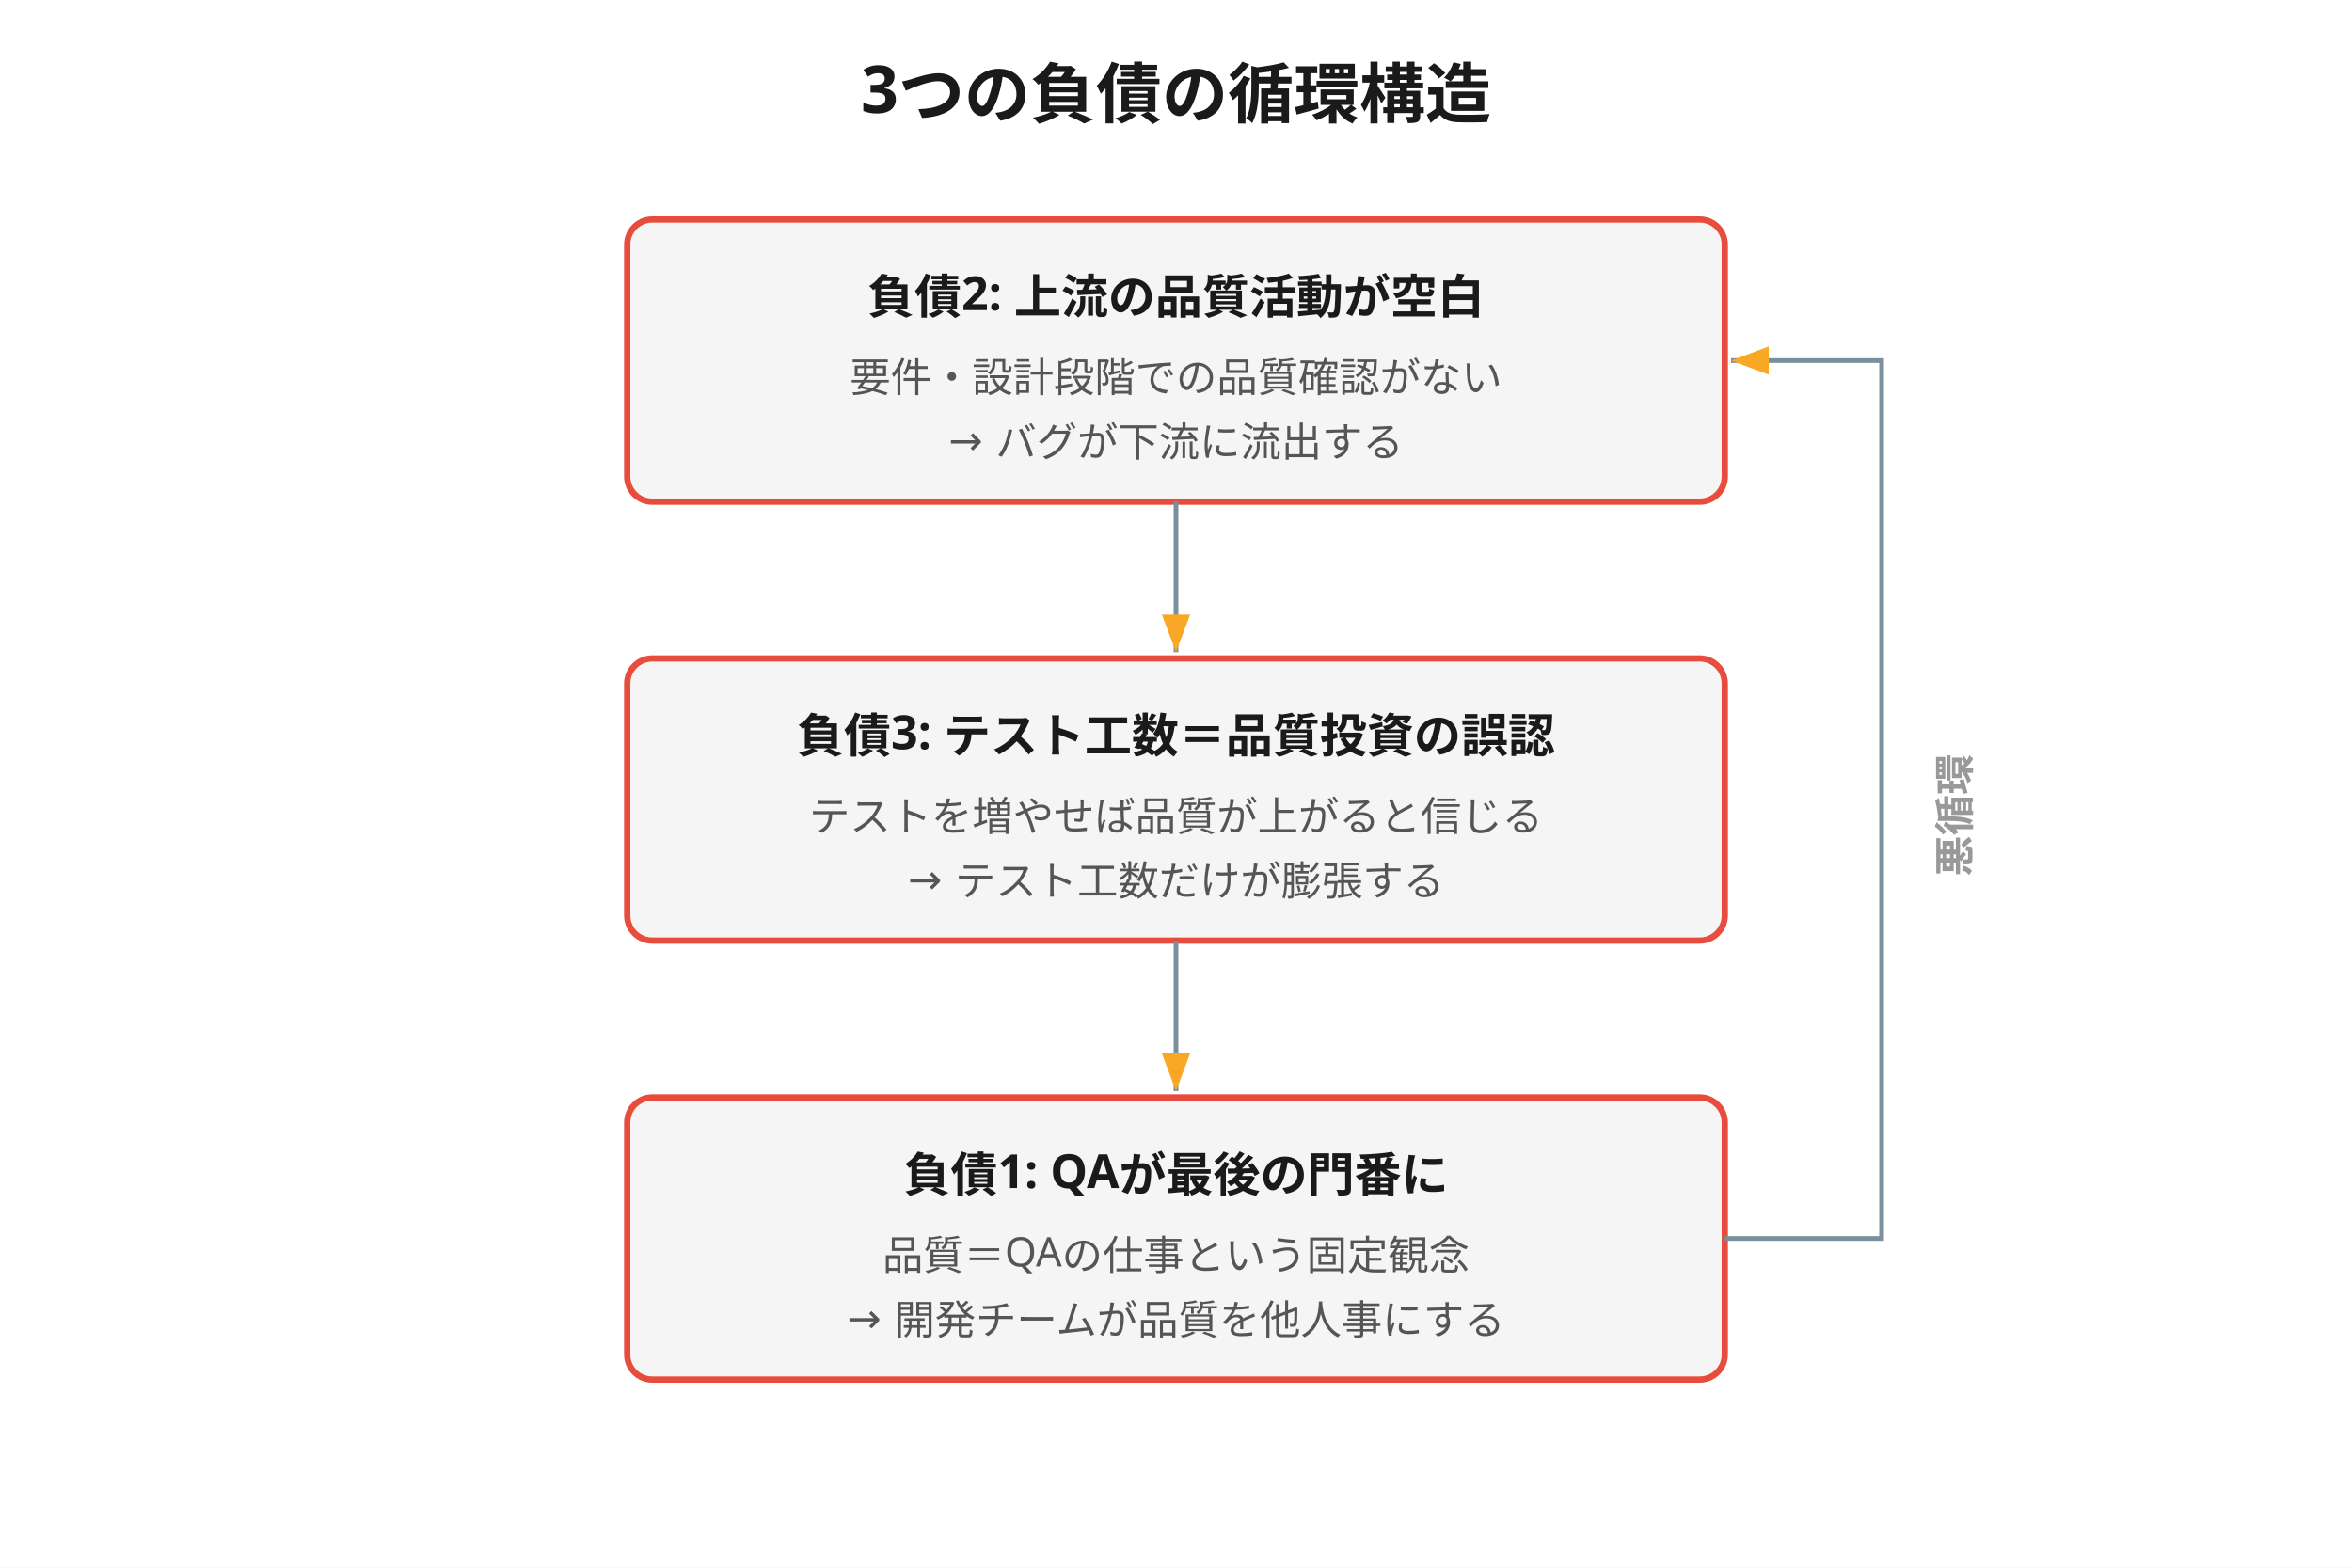
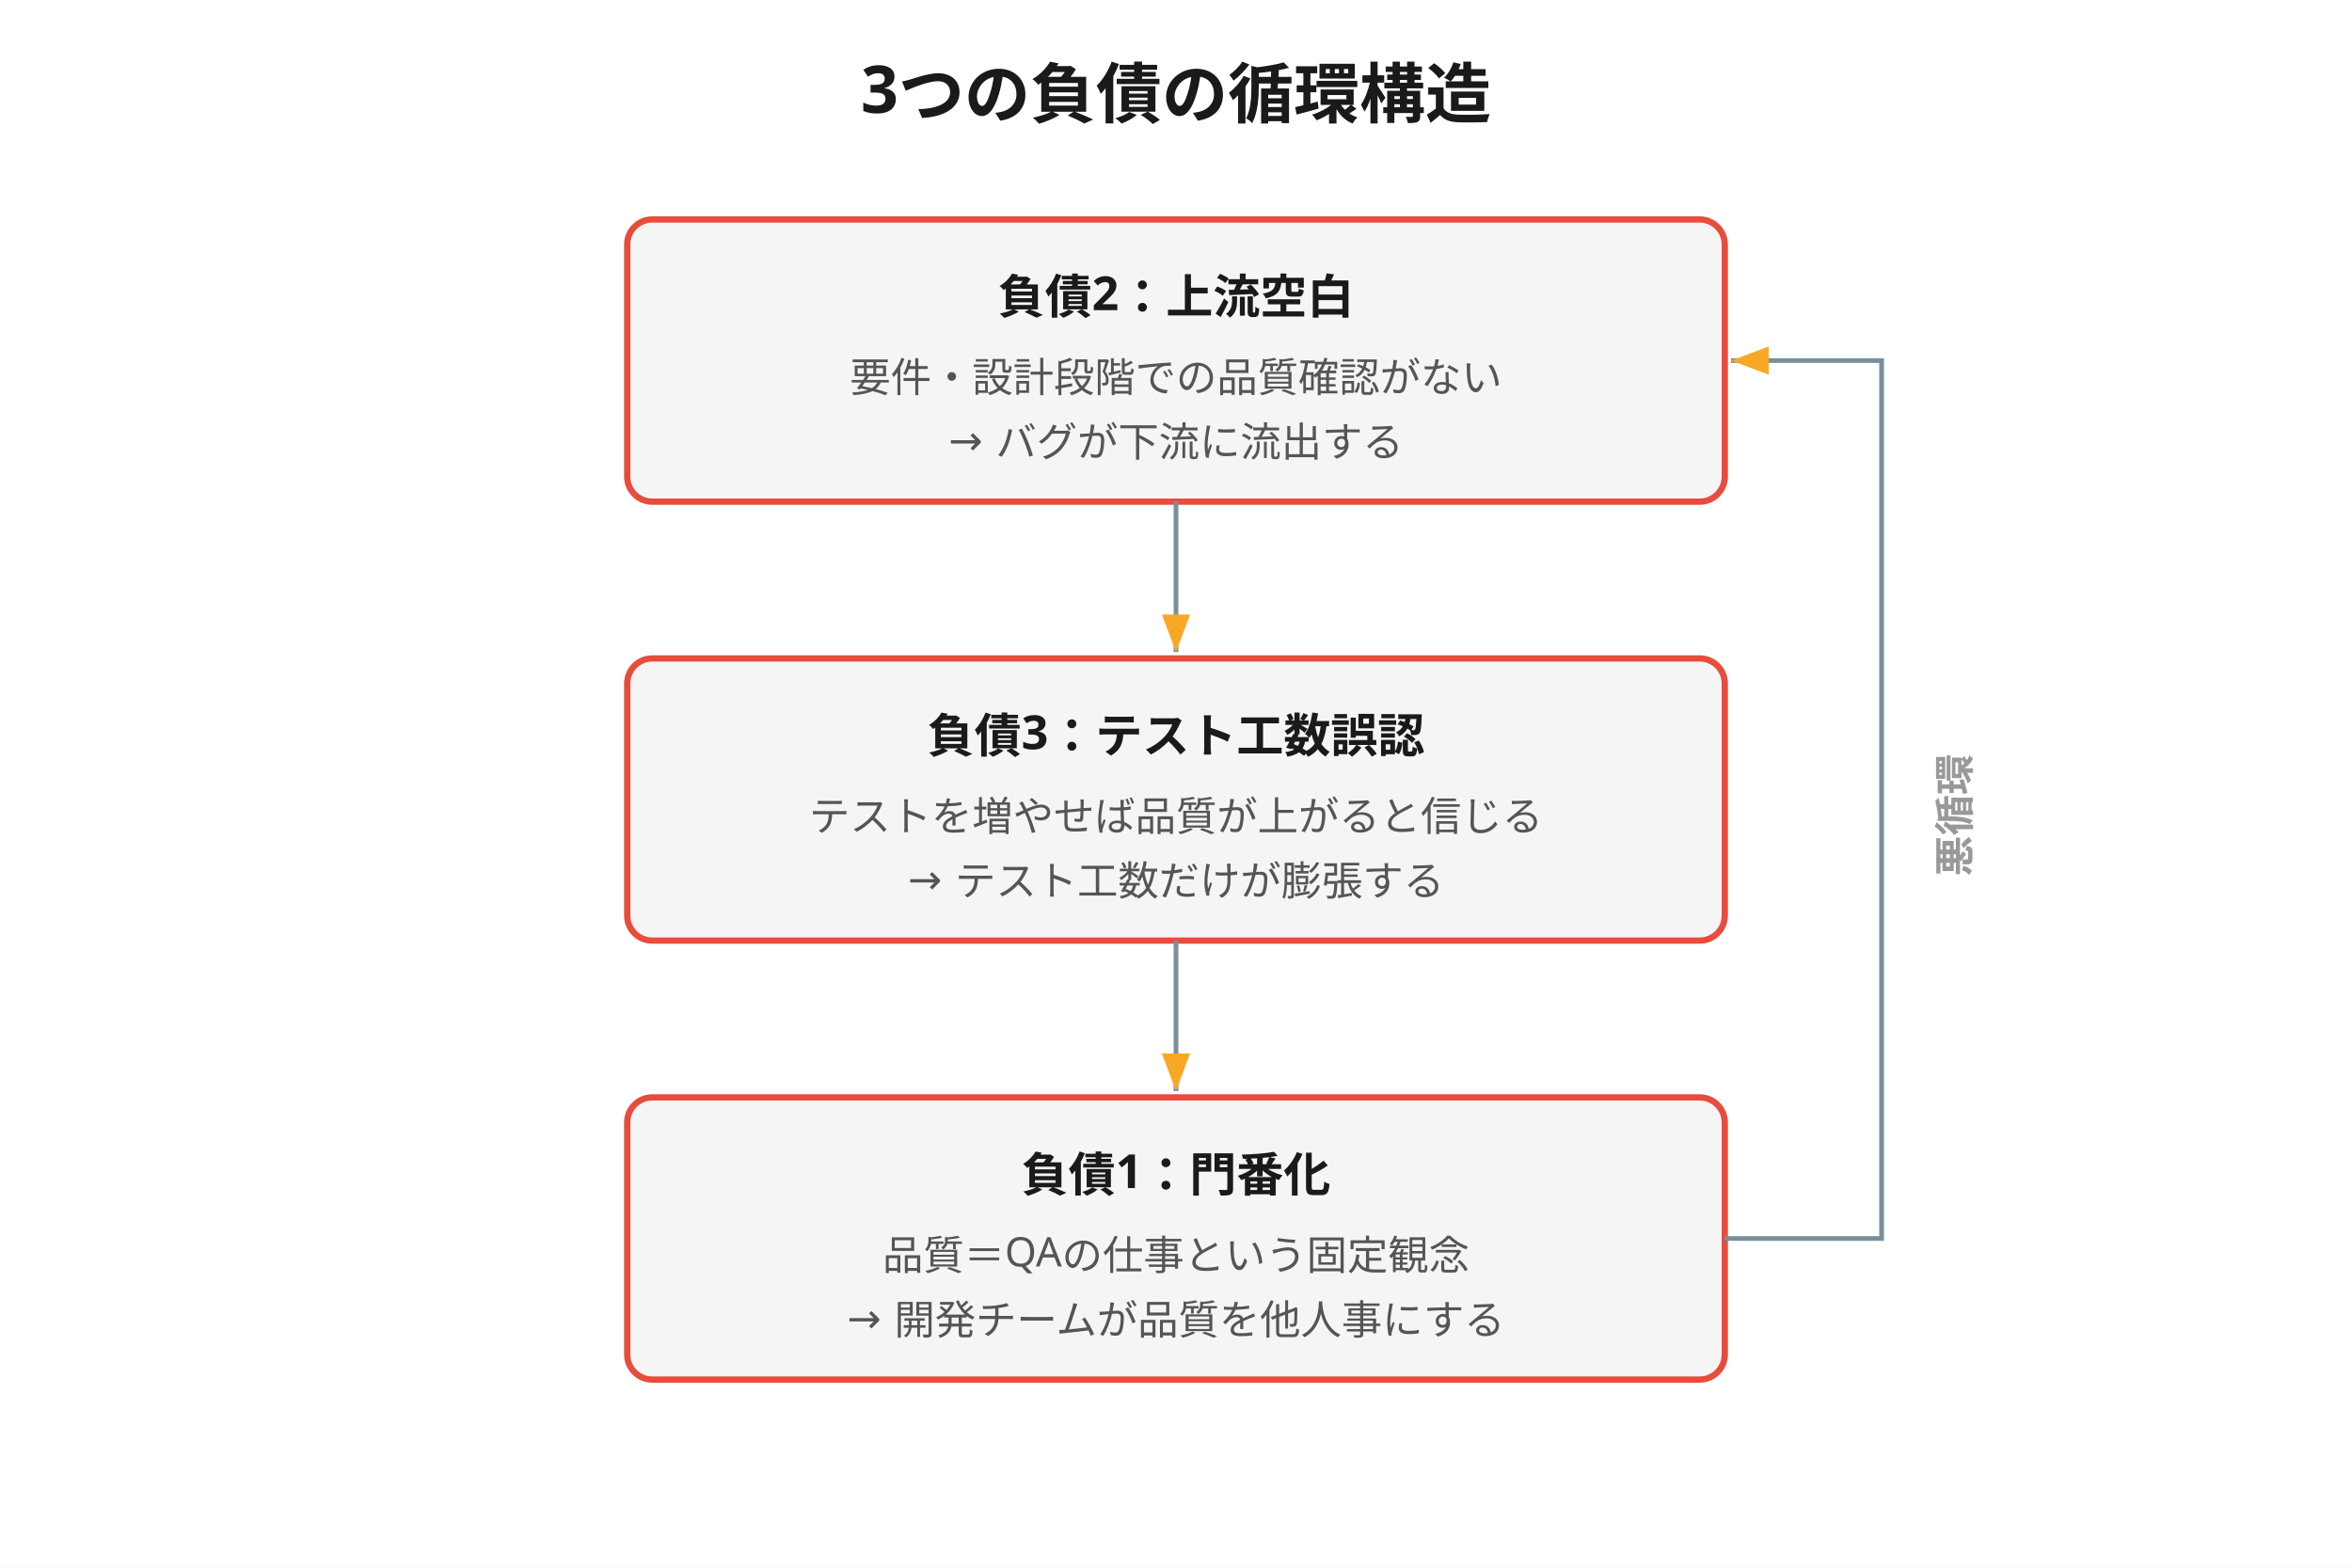
<svg xmlns="http://www.w3.org/2000/svg" viewBox="0 0 750 500" font-family="'Hiragino Sans', 'Hiragino Kaku Gothic ProN', sans-serif">
  <defs>
    <marker id="arrow" markerWidth="8" markerHeight="6" refX="8" refY="3" orient="auto">
      <polygon points="0,0 8,3 0,6" fill="#F9A825" />
    </marker>
  </defs>
  <rect width="750" height="500" fill="#ffffff" />
  <text x="375" y="36" text-anchor="middle" font-size="21" font-weight="bold" fill="#1a1a1a">3つの負債の循環構造</text>
  <rect x="200" y="70" width="350" height="90" rx="8" fill="#F5F5F5" stroke="#E74C3C" stroke-width="2" />
-   <text x="375" y="100" text-anchor="middle" font-size="15" font-weight="bold" fill="#1a1a1a">負債2: 上流の品質活動が空白</text>
+   <text x="375" y="100" text-anchor="middle" font-size="15" font-weight="bold" fill="#1a1a1a">負債2：上流空白</text>
  <text x="375" y="125" text-anchor="middle" font-size="13" fill="#555">要件・設計段階での品質確認がない</text>
  <text x="375" y="145" text-anchor="middle" font-size="13" fill="#555">→ バグが下流に流出する</text>
  <line x1="375" y1="160" x2="375" y2="208" stroke="#78909C" stroke-width="1.5" marker-end="url(#arrow)" />
  <rect x="200" y="210" width="350" height="90" rx="8" fill="#F5F5F5" stroke="#E74C3C" stroke-width="2" />
-   <text x="375" y="240" text-anchor="middle" font-size="15" font-weight="bold" fill="#1a1a1a">負債3: テスト工数＝品質投資の誤認</text>
+   <text x="375" y="240" text-anchor="middle" font-size="15" font-weight="bold" fill="#1a1a1a">負債3：テスト工数誤認</text>
  <text x="375" y="265" text-anchor="middle" font-size="13" fill="#555">テストを増やせば品質が上がると信じる</text>
  <text x="375" y="285" text-anchor="middle" font-size="13" fill="#555">→ テスト工数だけが膨張する</text>
  <line x1="375" y1="300" x2="375" y2="348" stroke="#78909C" stroke-width="1.5" marker-end="url(#arrow)" />
  <rect x="200" y="350" width="350" height="90" rx="8" fill="#F5F5F5" stroke="#E74C3C" stroke-width="2" />
-   <text x="375" y="380" text-anchor="middle" font-size="15" font-weight="bold" fill="#1a1a1a">負債1: QAが最後の門番に</text>
+   <text x="375" y="380" text-anchor="middle" font-size="15" font-weight="bold" fill="#1a1a1a">負債1：門番化</text>
  <text x="375" y="405" text-anchor="middle" font-size="13" fill="#555">品質＝QAの仕事という固定観念</text>
  <text x="375" y="425" text-anchor="middle" font-size="13" fill="#555">→ 開発チームが品質を他人事にする</text>
  <path d="M 550 395 L 600 395 L 600 115 L 552 115" fill="none" stroke="#78909C" stroke-width="1.5" marker-end="url(#arrow)" />
  <text x="628" y="260" text-anchor="middle" font-size="13" font-weight="bold" fill="#999" transform="rotate(-90, 628, 260)">悪循環</text>
</svg>
